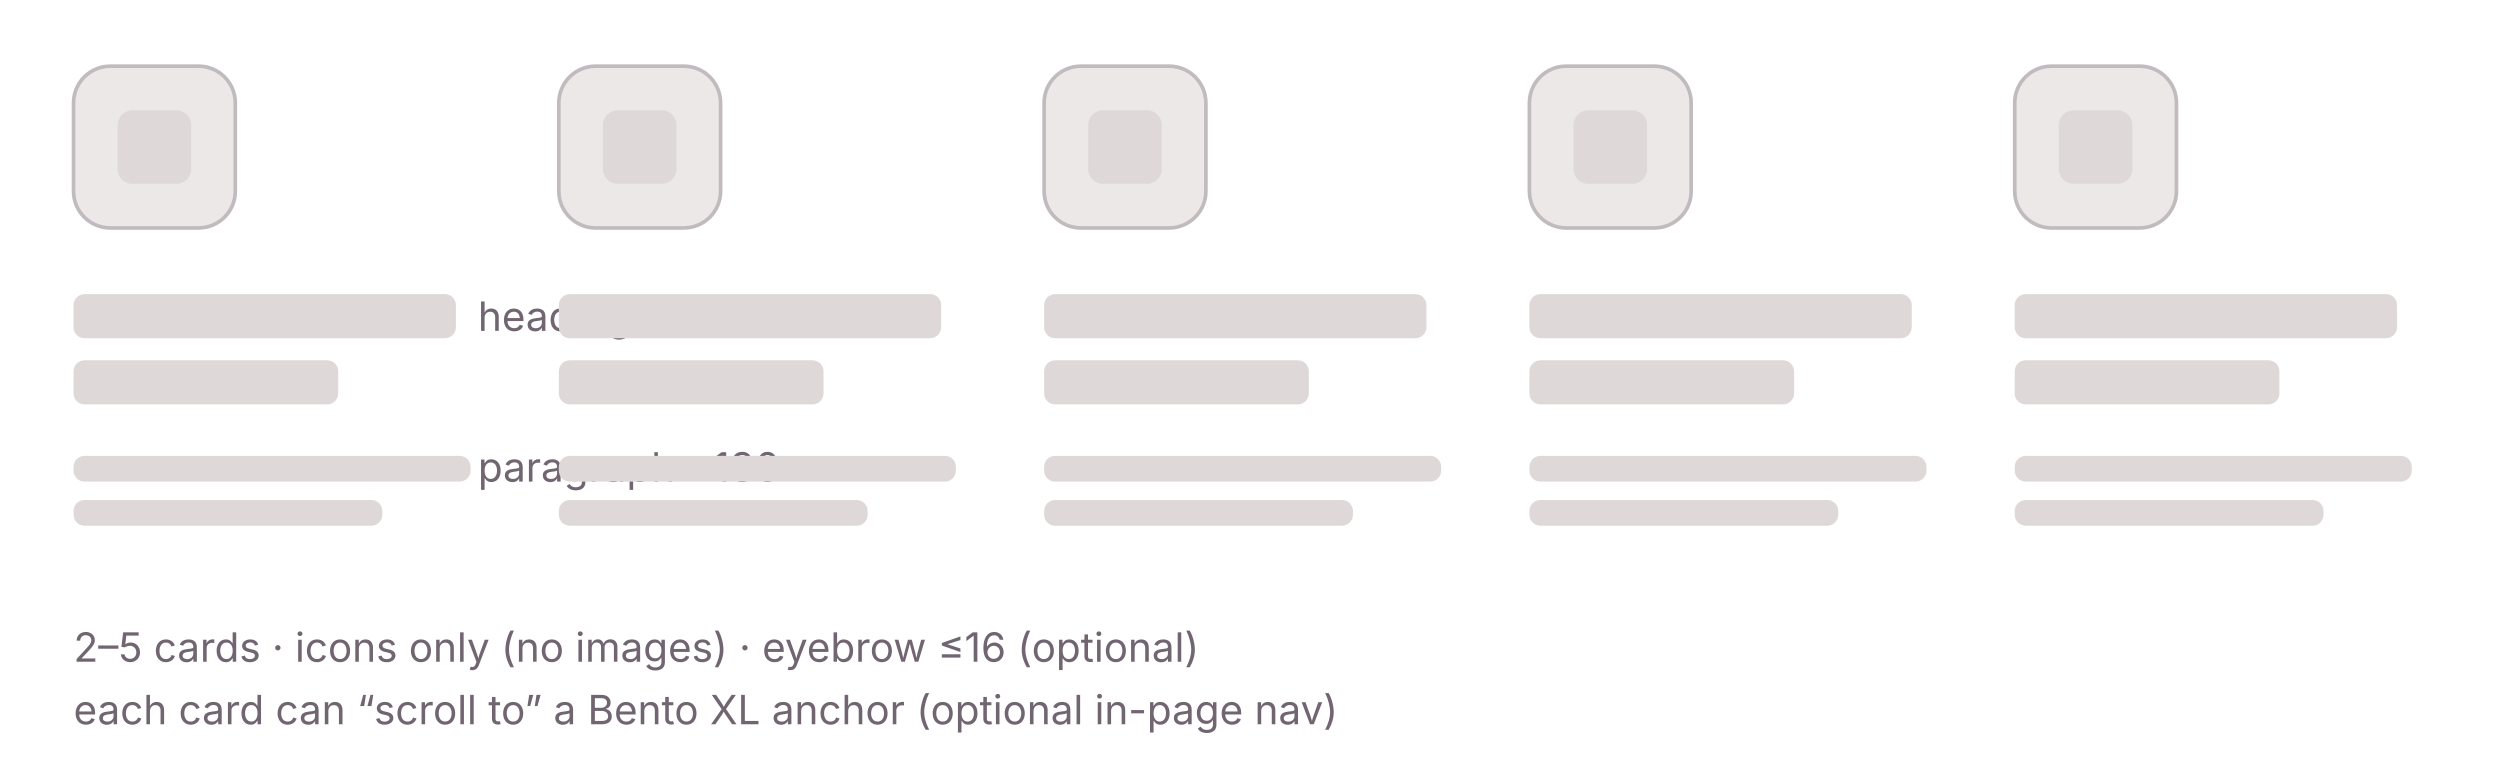
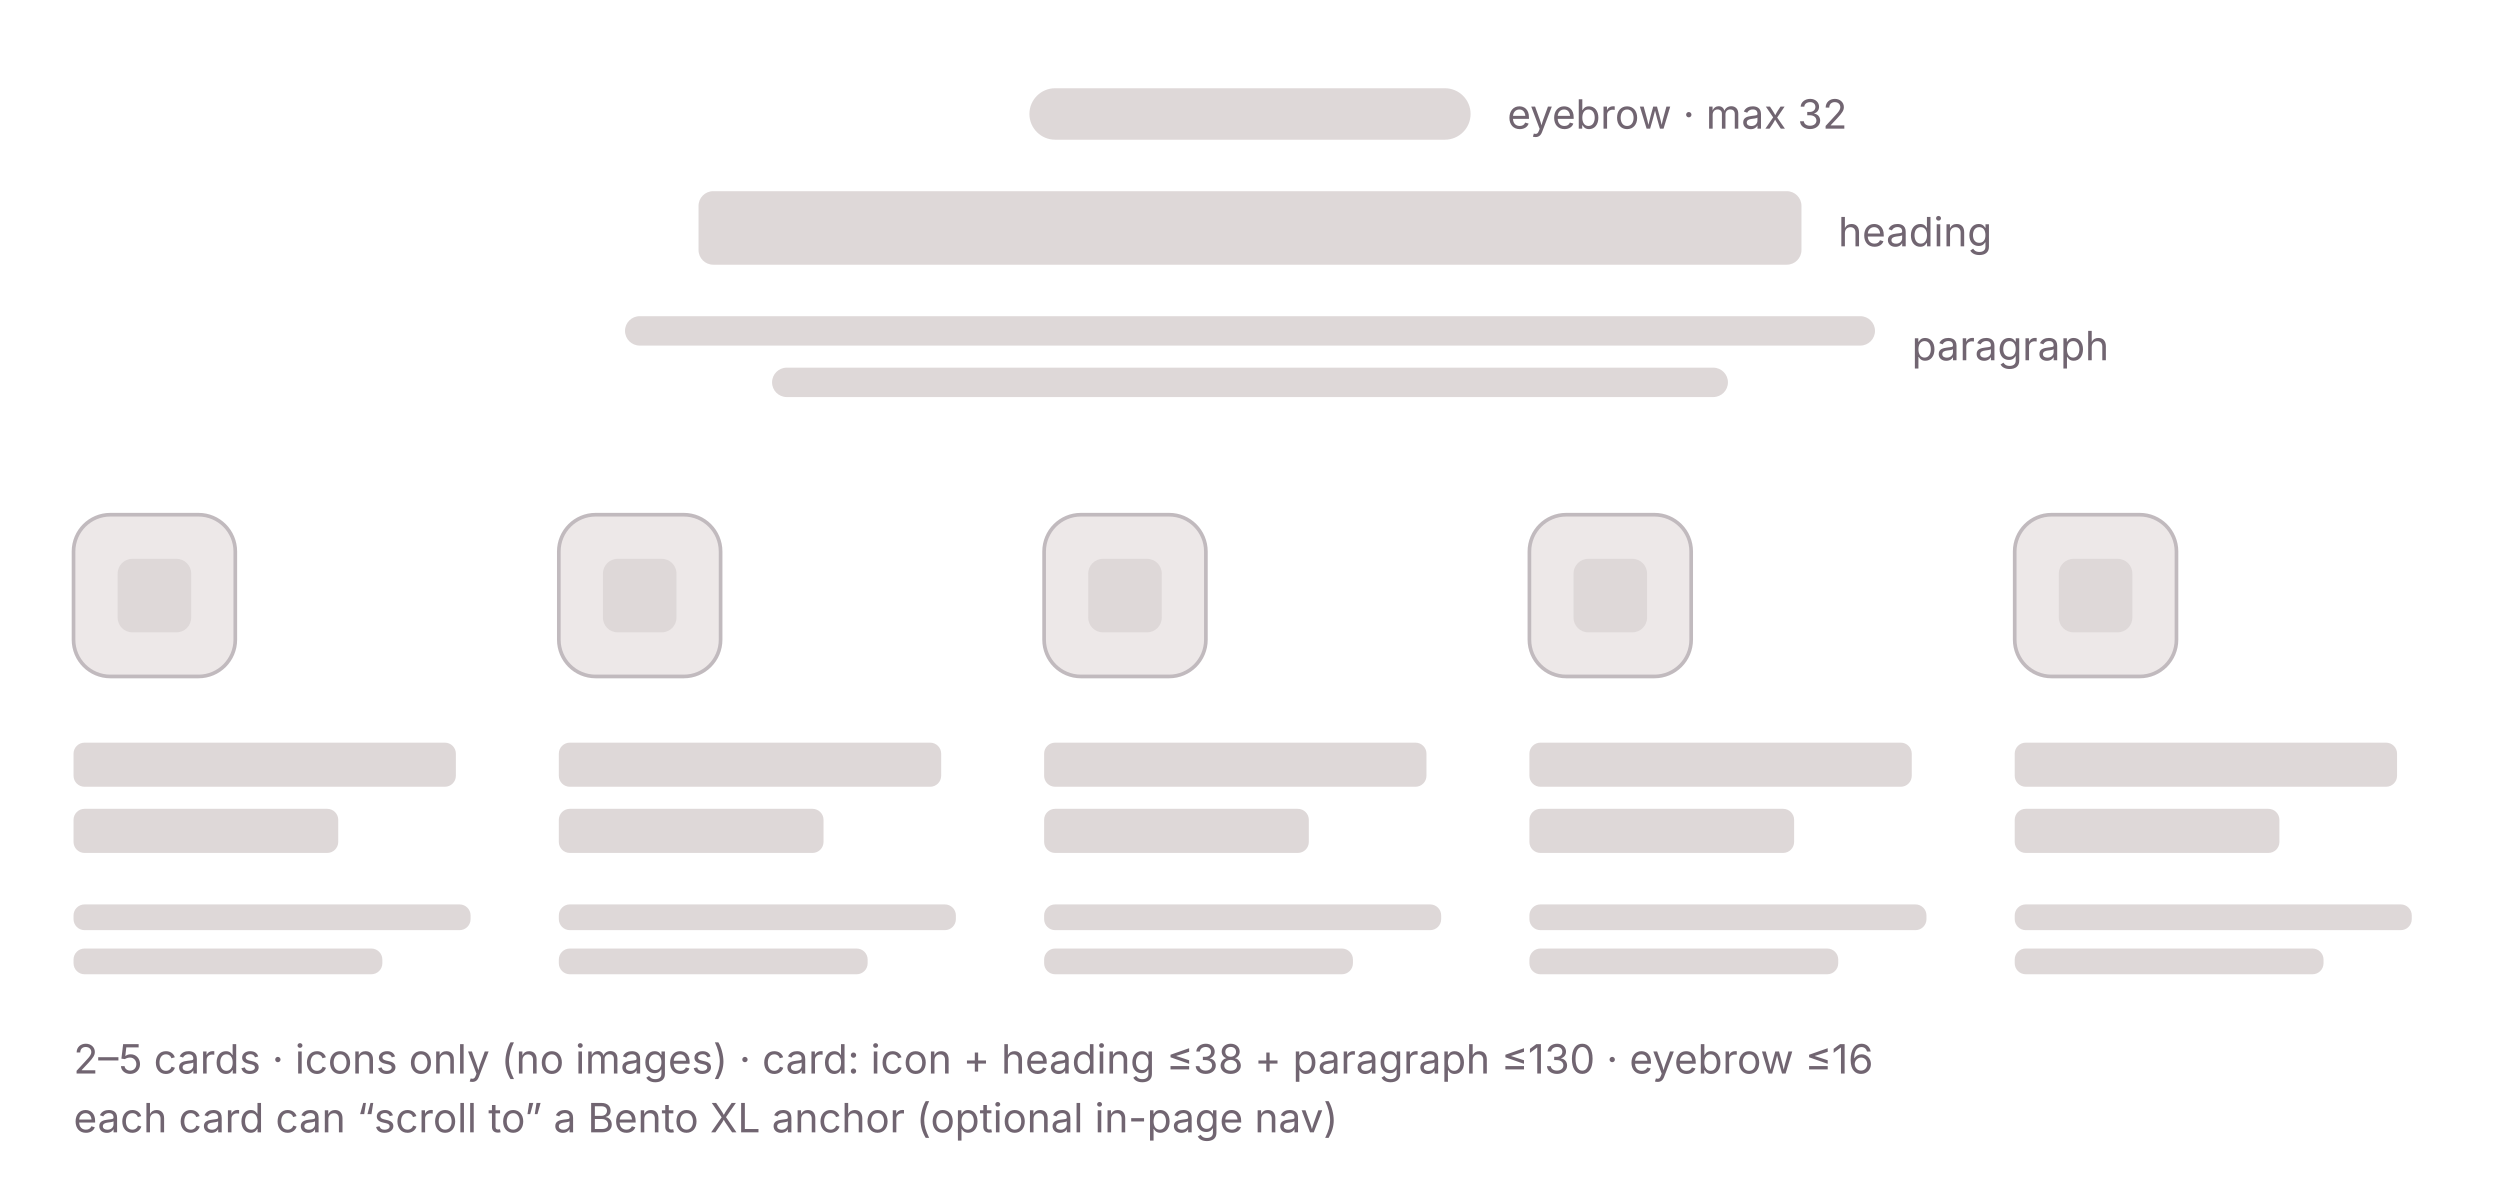
- <svg xmlns="http://www.w3.org/2000/svg" viewBox="0 0 680 210" role="img" aria-labelledby="sk-t sk-d" font-family="Inter, system-ui, sans-serif">
+ <svg xmlns="http://www.w3.org/2000/svg" viewBox="0 0 680 320" role="img" aria-labelledby="sk-t sk-d" font-family="Inter, system-ui, sans-serif">
  <style>
  .ph{fill:#ded8d8}
  .lb{fill:#716571;font-size:11px}
  .fr{fill:#ede8e8;stroke:#c1babe;stroke-width:1}
</style>
-   <rect x="20" y="18" width="44" height="44" rx="10" class="fr" />
-   <rect x="32" y="30" width="20" height="20" rx="4" class="ph" />
-   <rect x="20" y="80" width="104" height="12" rx="3" class="ph" />
-   <rect x="20" y="98" width="72" height="12" rx="3" class="ph" />
-   <text x="130" y="90" class="lb">heading ≤38</text>
-   <rect x="20" y="124" width="108" height="7" rx="3" class="ph" />
-   <rect x="20" y="136" width="84" height="7" rx="3" class="ph" />
-   <text x="130" y="131" class="lb">paragraph ≤130</text>
-   <rect x="152" y="18" width="44" height="44" rx="10" class="fr" />
-   <rect x="164" y="30" width="20" height="20" rx="4" class="ph" />
-   <rect x="152" y="80" width="104" height="12" rx="3" class="ph" />
-   <rect x="152" y="98" width="72" height="12" rx="3" class="ph" />
-   <rect x="152" y="124" width="108" height="7" rx="3" class="ph" />
-   <rect x="152" y="136" width="84" height="7" rx="3" class="ph" />
-   <rect x="284" y="18" width="44" height="44" rx="10" class="fr" />
-   <rect x="296" y="30" width="20" height="20" rx="4" class="ph" />
-   <rect x="284" y="80" width="104" height="12" rx="3" class="ph" />
-   <rect x="284" y="98" width="72" height="12" rx="3" class="ph" />
-   <rect x="284" y="124" width="108" height="7" rx="3" class="ph" />
-   <rect x="284" y="136" width="84" height="7" rx="3" class="ph" />
-   <rect x="416" y="18" width="44" height="44" rx="10" class="fr" />
-   <rect x="428" y="30" width="20" height="20" rx="4" class="ph" />
-   <rect x="416" y="80" width="104" height="12" rx="3" class="ph" />
-   <rect x="416" y="98" width="72" height="12" rx="3" class="ph" />
-   <rect x="416" y="124" width="108" height="7" rx="3" class="ph" />
-   <rect x="416" y="136" width="84" height="7" rx="3" class="ph" />
-   <rect x="548" y="18" width="44" height="44" rx="10" class="fr" />
-   <rect x="560" y="30" width="20" height="20" rx="4" class="ph" />
-   <rect x="548" y="80" width="104" height="12" rx="3" class="ph" />
-   <rect x="548" y="98" width="72" height="12" rx="3" class="ph" />
-   <rect x="548" y="124" width="108" height="7" rx="3" class="ph" />
-   <rect x="548" y="136" width="84" height="7" rx="3" class="ph" />
-   <text x="20" y="180" class="lb">2–5 cards · icons only (no images) · eyebrow ≤16 (optional)</text>
-   <text x="20" y="197" class="lb">each card can “scroll to” a Bento XL anchor (optional in-page nav)</text>
+   <rect x="280" y="24" width="120" height="14" rx="7" class="ph" />
+   <text x="410" y="35" class="lb">eyebrow · max 32</text>
+   <rect x="190" y="52" width="300" height="20" rx="4" class="ph" />
+   <text x="500" y="67" class="lb">heading</text>
+   <rect x="170" y="86" width="340" height="8" rx="4" class="ph" />
+   <rect x="210" y="100" width="260" height="8" rx="4" class="ph" />
+   <text x="520" y="98" class="lb">paragraph</text>
+   <rect x="20" y="140" width="44" height="44" rx="10" class="fr" />
+   <rect x="32" y="152" width="20" height="20" rx="4" class="ph" />
+   <rect x="20" y="202" width="104" height="12" rx="3" class="ph" />
+   <rect x="20" y="220" width="72" height="12" rx="3" class="ph" />
+   <rect x="20" y="246" width="108" height="7" rx="3" class="ph" />
+   <rect x="20" y="258" width="84" height="7" rx="3" class="ph" />
+   <rect x="152" y="140" width="44" height="44" rx="10" class="fr" />
+   <rect x="164" y="152" width="20" height="20" rx="4" class="ph" />
+   <rect x="152" y="202" width="104" height="12" rx="3" class="ph" />
+   <rect x="152" y="220" width="72" height="12" rx="3" class="ph" />
+   <rect x="152" y="246" width="108" height="7" rx="3" class="ph" />
+   <rect x="152" y="258" width="84" height="7" rx="3" class="ph" />
+   <rect x="284" y="140" width="44" height="44" rx="10" class="fr" />
+   <rect x="296" y="152" width="20" height="20" rx="4" class="ph" />
+   <rect x="284" y="202" width="104" height="12" rx="3" class="ph" />
+   <rect x="284" y="220" width="72" height="12" rx="3" class="ph" />
+   <rect x="284" y="246" width="108" height="7" rx="3" class="ph" />
+   <rect x="284" y="258" width="84" height="7" rx="3" class="ph" />
+   <rect x="416" y="140" width="44" height="44" rx="10" class="fr" />
+   <rect x="428" y="152" width="20" height="20" rx="4" class="ph" />
+   <rect x="416" y="202" width="104" height="12" rx="3" class="ph" />
+   <rect x="416" y="220" width="72" height="12" rx="3" class="ph" />
+   <rect x="416" y="246" width="108" height="7" rx="3" class="ph" />
+   <rect x="416" y="258" width="84" height="7" rx="3" class="ph" />
+   <rect x="548" y="140" width="44" height="44" rx="10" class="fr" />
+   <rect x="560" y="152" width="20" height="20" rx="4" class="ph" />
+   <rect x="548" y="202" width="104" height="12" rx="3" class="ph" />
+   <rect x="548" y="220" width="72" height="12" rx="3" class="ph" />
+   <rect x="548" y="246" width="108" height="7" rx="3" class="ph" />
+   <rect x="548" y="258" width="84" height="7" rx="3" class="ph" />
+   <text x="20" y="292" class="lb">2–5 cards · icons only (no images) · card: icon + heading ≤38 + paragraph ≤130 · eyebrow ≤16</text>
+   <text x="20" y="308" class="lb">each card can “scroll to” a Bento XL anchor (optional in-page nav)</text>
</svg>
